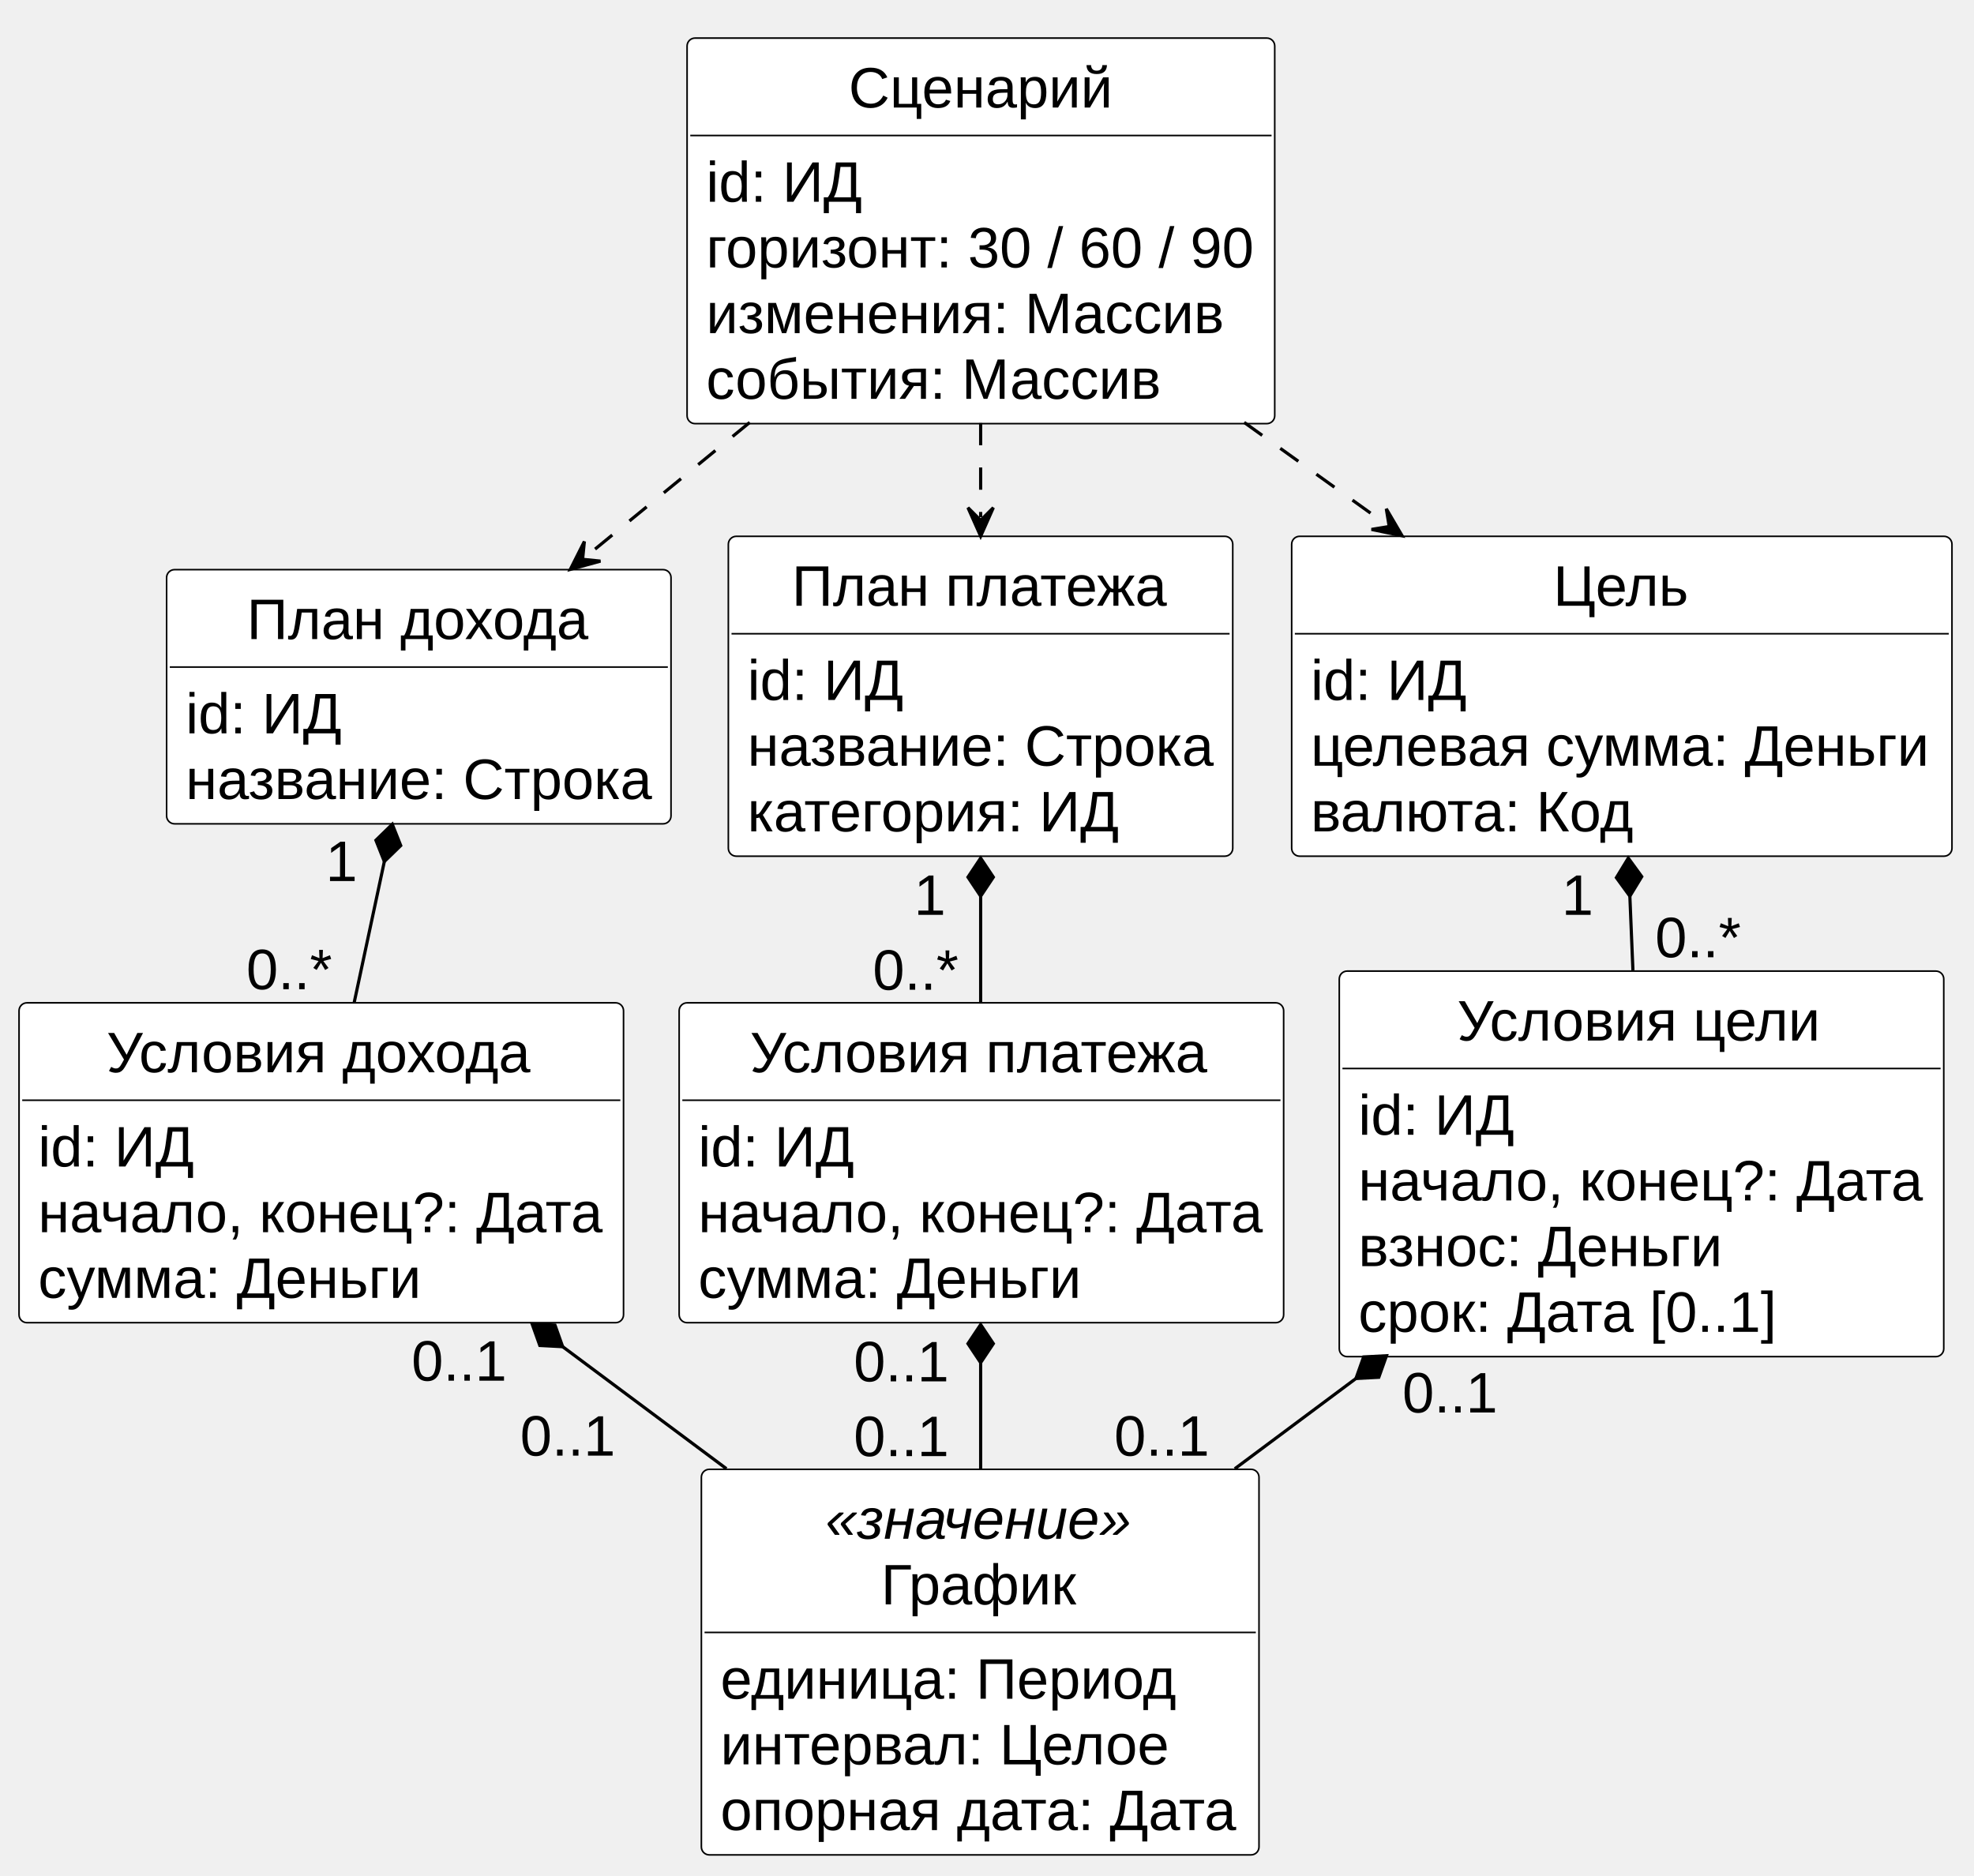
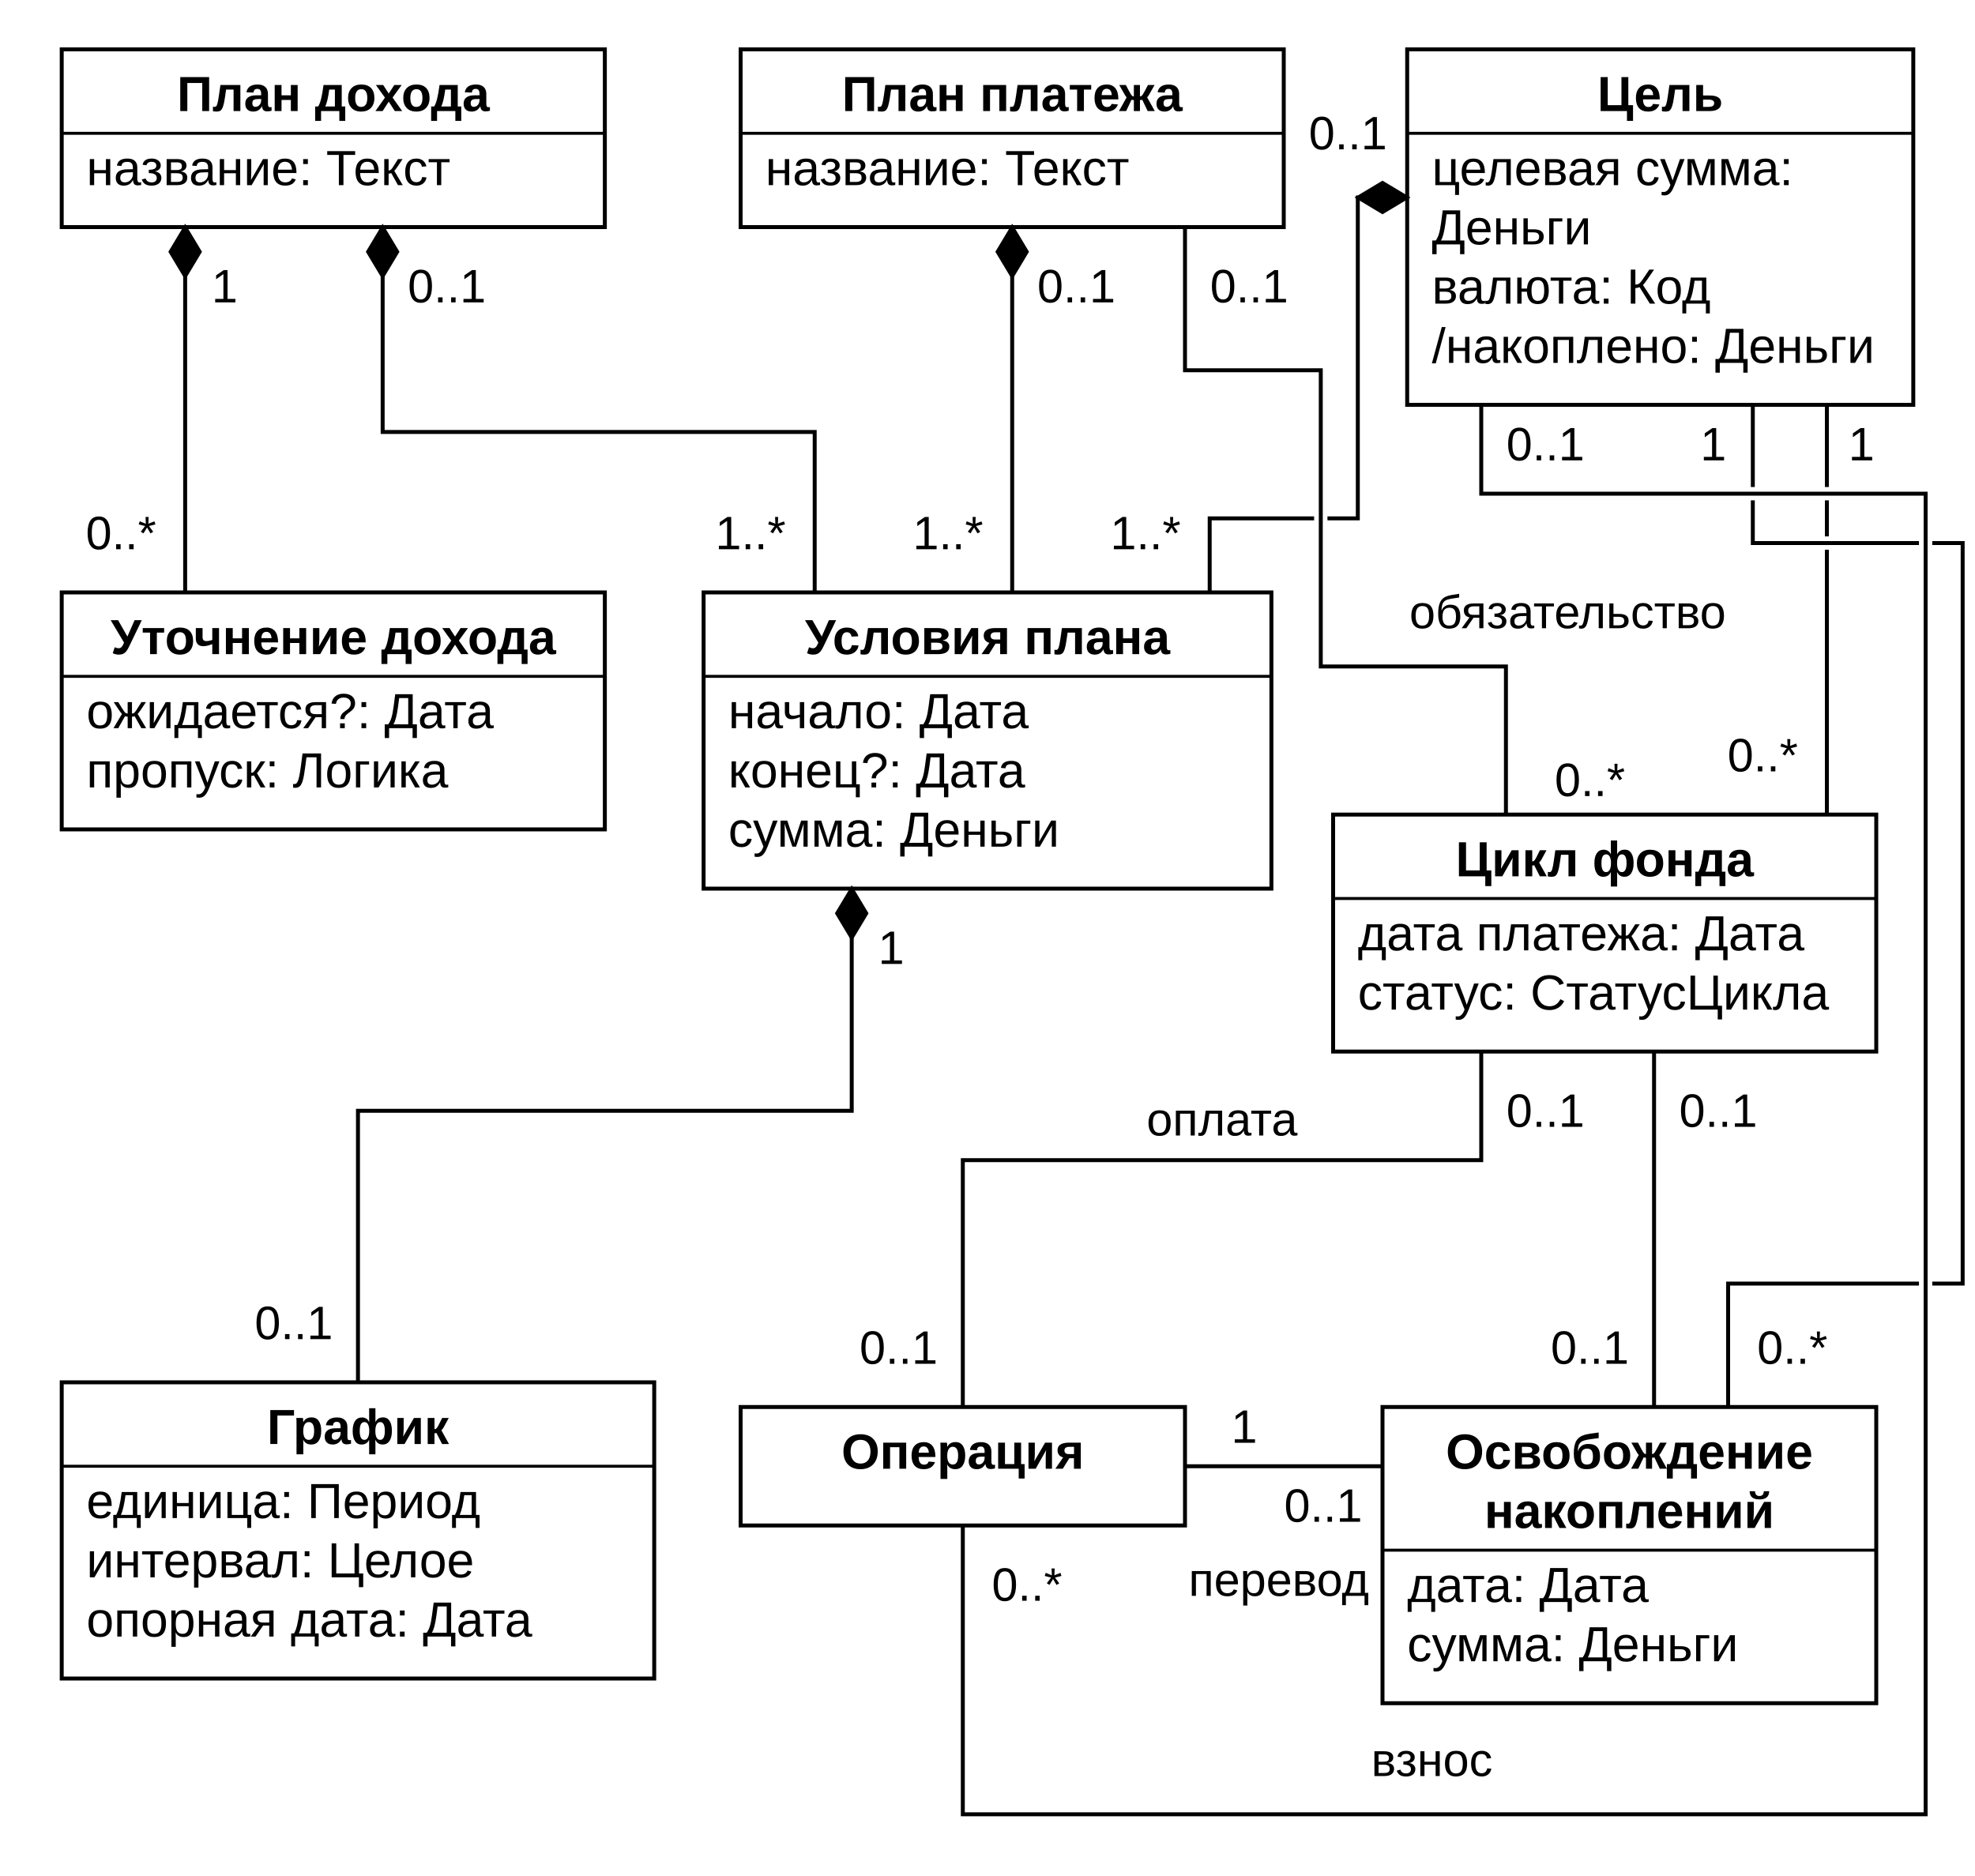
- <svg xmlns="http://www.w3.org/2000/svg" contentStyleType="text/css" data-diagram-type="CLASS" height="591px" preserveAspectRatio="none" style="width:622px;height:591px;background:#FFFFFF;" version="1.1" viewBox="0 0 622 591" width="622px" zoomAndPan="magnify">
-   <defs />
-   <g>
-     <g class="entity" data-qualified-name="Scenario" data-source-line="18" id="ent0002">
-       <rect fill="#FFFFFF" height="121.491" rx="2.5" ry="2.5" style="stroke:#000000;stroke-width:0.5;" width="185.162" x="216.5" y="12" />
-       <text fill="#000000" font-family="Arial" font-size="18" lengthAdjust="spacing" textLength="83.391" x="267.386" y="33.884">Сценарий</text>
-       <line style="stroke:#000000;stroke-width:0.5;" x1="217.5" x2="400.662" y1="42.698" y2="42.698" />
-       <text fill="#000000" font-family="Arial" font-size="18" lengthAdjust="spacing" textLength="49.14" x="222.5" y="63.582">id: ИД</text>
-       <text fill="#000000" font-family="Arial" font-size="18" lengthAdjust="spacing" textLength="173.162" x="222.5" y="84.28">горизонт: 30 / 60 / 90</text>
-       <text fill="#000000" font-family="Arial" font-size="18" lengthAdjust="spacing" textLength="163.011" x="222.5" y="104.978">изменения: Массив</text>
-       <text fill="#000000" font-family="Arial" font-size="18" lengthAdjust="spacing" textLength="142.928" x="222.5" y="125.677">события: Массив</text>
-     </g>
-     <g class="entity" data-qualified-name="Income" data-source-line="24" id="ent0003">
-       <rect fill="#FFFFFF" height="80.095" rx="2.5" ry="2.5" style="stroke:#000000;stroke-width:0.5;" width="158.935" x="52.5" y="179.5" />
-       <text fill="#000000" font-family="Arial" font-size="18" lengthAdjust="spacing" textLength="108.431" x="77.752" y="201.384">План дохода</text>
-       <line style="stroke:#000000;stroke-width:0.5;" x1="53.5" x2="210.435" y1="210.198" y2="210.198" />
-       <text fill="#000000" font-family="Arial" font-size="18" lengthAdjust="spacing" textLength="49.14" x="58.5" y="231.082">id: ИД</text>
-       <text fill="#000000" font-family="Arial" font-size="18" lengthAdjust="spacing" textLength="146.935" x="58.5" y="251.78">название: Строка</text>
-     </g>
-     <g class="entity" data-qualified-name="Payment" data-source-line="28" id="ent0004">
-       <rect fill="#FFFFFF" height="100.793" rx="2.5" ry="2.5" style="stroke:#000000;stroke-width:0.5;" width="158.935" x="229.5" y="169" />
-       <text fill="#000000" font-family="Arial" font-size="18" lengthAdjust="spacing" textLength="118.96" x="249.488" y="190.884">План платежа</text>
-       <line style="stroke:#000000;stroke-width:0.5;" x1="230.5" x2="387.435" y1="199.698" y2="199.698" />
-       <text fill="#000000" font-family="Arial" font-size="18" lengthAdjust="spacing" textLength="49.14" x="235.5" y="220.582">id: ИД</text>
-       <text fill="#000000" font-family="Arial" font-size="18" lengthAdjust="spacing" textLength="146.935" x="235.5" y="241.28">название: Строка</text>
-       <text fill="#000000" font-family="Arial" font-size="18" lengthAdjust="spacing" textLength="117.659" x="235.5" y="261.978">категория: ИД</text>
-     </g>
-     <g class="entity" data-qualified-name="Goal" data-source-line="33" id="ent0005">
-       <rect fill="#FFFFFF" height="100.793" rx="2.5" ry="2.5" style="stroke:#000000;stroke-width:0.5;" width="208.058" x="407" y="169" />
-       <text fill="#000000" font-family="Arial" font-size="18" lengthAdjust="spacing" textLength="43.207" x="489.425" y="190.884">Цель</text>
-       <line style="stroke:#000000;stroke-width:0.5;" x1="408" x2="614.058" y1="199.698" y2="199.698" />
-       <text fill="#000000" font-family="Arial" font-size="18" lengthAdjust="spacing" textLength="49.14" x="413" y="220.582">id: ИД</text>
-       <text fill="#000000" font-family="Arial" font-size="18" lengthAdjust="spacing" textLength="196.058" x="413" y="241.28">целевая сумма: Деньги</text>
-       <text fill="#000000" font-family="Arial" font-size="18" lengthAdjust="spacing" textLength="102.832" x="413" y="261.978">валюта: Код</text>
-     </g>
-     <g class="entity" data-qualified-name="IncomeTerms" data-source-line="38" id="ent0006">
-       <rect fill="#FFFFFF" height="100.793" rx="2.5" ry="2.5" style="stroke:#000000;stroke-width:0.5;" width="190.471" x="6" y="316" />
-       <text fill="#000000" font-family="Arial" font-size="18" lengthAdjust="spacing" textLength="135.352" x="33.56" y="337.884">Условия дохода</text>
-       <line style="stroke:#000000;stroke-width:0.5;" x1="7" x2="195.471" y1="346.698" y2="346.698" />
-       <text fill="#000000" font-family="Arial" font-size="18" lengthAdjust="spacing" textLength="49.14" x="12" y="367.582">id: ИД</text>
-       <text fill="#000000" font-family="Arial" font-size="18" lengthAdjust="spacing" textLength="178.471" x="12" y="388.28">начало, конец?: Дата</text>
-       <text fill="#000000" font-family="Arial" font-size="18" lengthAdjust="spacing" textLength="120.902" x="12" y="408.978">сумма: Деньги</text>
-     </g>
-     <g class="entity" data-qualified-name="PaymentTerms" data-source-line="43" id="ent0007">
-       <rect fill="#FFFFFF" height="100.793" rx="2.5" ry="2.5" style="stroke:#000000;stroke-width:0.5;" width="190.471" x="214" y="316" />
-       <text fill="#000000" font-family="Arial" font-size="18" lengthAdjust="spacing" textLength="145.881" x="236.295" y="337.884">Условия платежа</text>
-       <line style="stroke:#000000;stroke-width:0.5;" x1="215" x2="403.471" y1="346.698" y2="346.698" />
-       <text fill="#000000" font-family="Arial" font-size="18" lengthAdjust="spacing" textLength="49.14" x="220" y="367.582">id: ИД</text>
-       <text fill="#000000" font-family="Arial" font-size="18" lengthAdjust="spacing" textLength="178.471" x="220" y="388.28">начало, конец?: Дата</text>
-       <text fill="#000000" font-family="Arial" font-size="18" lengthAdjust="spacing" textLength="120.902" x="220" y="408.978">сумма: Деньги</text>
-     </g>
-     <g class="entity" data-qualified-name="GoalTerms" data-source-line="48" id="ent0008">
-       <rect fill="#FFFFFF" height="121.491" rx="2.5" ry="2.5" style="stroke:#000000;stroke-width:0.5;" width="190.471" x="422" y="306" />
-       <text fill="#000000" font-family="Arial" font-size="18" lengthAdjust="spacing" textLength="116.191" x="459.14" y="327.884">Условия цели</text>
-       <line style="stroke:#000000;stroke-width:0.5;" x1="423" x2="611.471" y1="336.698" y2="336.698" />
-       <text fill="#000000" font-family="Arial" font-size="18" lengthAdjust="spacing" textLength="49.14" x="428" y="357.582">id: ИД</text>
-       <text fill="#000000" font-family="Arial" font-size="18" lengthAdjust="spacing" textLength="178.471" x="428" y="378.28">начало, конец?: Дата</text>
-       <text fill="#000000" font-family="Arial" font-size="18" lengthAdjust="spacing" textLength="114.908" x="428" y="398.978">взнос: Деньги</text>
-       <text fill="#000000" font-family="Arial" font-size="18" lengthAdjust="spacing" textLength="132.381" x="428" y="419.677">срок: Дата [0..1]</text>
-     </g>
-     <g class="entity" data-qualified-name="Schedule" data-source-line="54" id="ent0009">
-       <rect fill="#FFFFFF" height="121.491" rx="2.5" ry="2.5" style="stroke:#000000;stroke-width:0.5;" width="175.705" x="221" y="463" />
-       <text fill="#000000" font-family="Arial" font-size="18" font-style="italic" lengthAdjust="spacing" textLength="97.559" x="260.073" y="484.884">«значение»</text>
-       <text fill="#000000" font-family="Arial" font-size="18" lengthAdjust="spacing" textLength="62.508" x="277.599" y="505.582">График</text>
-       <line style="stroke:#000000;stroke-width:0.5;" x1="222" x2="395.705" y1="514.396" y2="514.396" />
-       <text fill="#000000" font-family="Arial" font-size="18" lengthAdjust="spacing" textLength="144.413" x="227" y="535.28">единица: Период</text>
-       <text fill="#000000" font-family="Arial" font-size="18" lengthAdjust="spacing" textLength="142.19" x="227" y="555.979">интервал: Целое</text>
-       <text fill="#000000" font-family="Arial" font-size="18" lengthAdjust="spacing" textLength="163.705" x="227" y="576.677">опорная дата: Дата</text>
-     </g>
-     <g class="link" data-entity-1="ent0002" data-entity-2="ent0003" data-link-type="dependency" id="lnk14">
-       <polygon fill="#000000" points="179.706,179.419,189.203,176.81,183.573,176.25,184.133,170.621,179.706,179.419" style="stroke:#000000;stroke-width:1;" />
-       <path d="M236.241,133.105 C217.171,148.727 201.735,161.372 184.347,175.617" fill="none" style="stroke:#000000;stroke-width:1;stroke-dasharray:7,7;" />
-     </g>
-     <g class="link" data-entity-1="ent0002" data-entity-2="ent0004" data-link-type="dependency" id="lnk15">
-       <polygon fill="#000000" points="309,168.967,313,159.967,309,163.967,305,159.967,309,168.967" style="stroke:#000000;stroke-width:1;" />
-       <path d="M309,133.314 C309,145.172 309,151.497 309,162.967" fill="none" style="stroke:#000000;stroke-width:1;stroke-dasharray:7,7;" />
-     </g>
-     <g class="link" data-entity-1="ent0002" data-entity-2="ent0005" data-link-type="dependency" id="lnk16">
-       <polygon fill="#000000" points="441.797,168.824,436.818,160.327,437.735,165.909,432.153,166.826,441.797,168.824" style="stroke:#000000;stroke-width:1;" />
-       <path d="M392.036,133.105 C408.576,144.978 420.906,153.828 436.922,165.325" fill="none" style="stroke:#000000;stroke-width:1;stroke-dasharray:7,7;" />
-     </g>
-     <g class="link" data-entity-1="ent0003" data-entity-2="ent0006" data-link-type="composition" id="lnk17">
-       <polygon fill="#000000" points="123.611,259.739,118.445,264.77,121.102,271.474,126.268,266.443,123.611,259.739" style="stroke:#000000;stroke-width:1;" />
-       <path d="M121.102,271.474 C117.408,288.752 115.535,297.512 111.617,315.839" fill="none" style="stroke:#000000;stroke-width:1;" />
-       <text fill="#000000" font-family="Arial" font-size="18" lengthAdjust="spacing" textLength="27.018" x="77.617" y="311.722" data-label-position="clearance-v2">0..*</text>
-       <text fill="#000000" font-family="Arial" font-size="18" lengthAdjust="spacing" textLength="10.011" x="102.611" y="277.623" data-label-position="clearance-v2">1</text>
-     </g>
-     <g class="link" data-entity-1="ent0004" data-entity-2="ent0007" data-link-type="composition" id="lnk18">
-       <polygon fill="#000000" points="309,270.401,305,276.401,309,282.401,313,276.401,309,270.401" style="stroke:#000000;stroke-width:1;" />
-       <path d="M309,282.401 C309,297.147 309,301.278 309,315.998" fill="none" style="stroke:#000000;stroke-width:1;" />
-       <text fill="#000000" font-family="Arial" font-size="18" lengthAdjust="spacing" textLength="27.018" x="275" y="311.882" data-label-position="clearance-v2">0..*</text>
-       <text fill="#000000" font-family="Arial" font-size="18" lengthAdjust="spacing" textLength="10.011" x="288" y="288.285" data-label-position="clearance-v2">1</text>
-     </g>
-     <g class="link" data-entity-1="ent0005" data-entity-2="ent0008" data-link-type="composition" id="lnk19">
-       <polygon fill="#000000" points="513.065,270.401,509.316,276.561,513.561,282.39,517.309,276.23,513.065,270.401" style="stroke:#000000;stroke-width:1;" />
-       <path d="M513.561,282.39 C514.032,293.777 514.041,294.001 514.528,305.753" fill="none" style="stroke:#000000;stroke-width:1;" />
-       <text fill="#000000" font-family="Arial" font-size="18" lengthAdjust="spacing" textLength="27.018" x="521.528" y="301.637" data-label-position="clearance-v2">0..*</text>
-       <text fill="#000000" font-family="Arial" font-size="18" lengthAdjust="spacing" textLength="10.011" x="492.065" y="288.285" data-label-position="clearance-v2">1</text>
-     </g>
-     <g class="link" data-entity-1="ent0006" data-entity-2="ent0009" data-link-type="composition" id="lnk20">
-       <polygon fill="#000000" points="167.671,417.183,170.092,423.975,177.293,424.353,174.872,417.56,167.671,417.183" style="stroke:#000000;stroke-width:1;" />
-       <path d="M177.293,424.353 C196.78,438.875 208.662,447.729 228.891,462.803" fill="none" style="stroke:#000000;stroke-width:1;" />
-       <text fill="#000000" font-family="Arial" font-size="18" lengthAdjust="spacing" textLength="30.023" x="163.891" y="458.687" data-label-position="clearance-v2">0..1</text>
-       <text fill="#000000" font-family="Arial" font-size="18" lengthAdjust="spacing" textLength="30.023" x="129.671" y="435.066" data-label-position="clearance-v2">0..1</text>
-     </g>
-     <g class="link" data-entity-1="ent0007" data-entity-2="ent0009" data-link-type="composition" id="lnk21">
-       <polygon fill="#000000" points="309,417.396,305,423.396,309,429.396,313,423.396,309,417.396" style="stroke:#000000;stroke-width:1;" />
-       <path d="M309,429.396 C309,443.91 309,447.909 309,462.954" fill="none" style="stroke:#000000;stroke-width:1;" />
-       <text fill="#000000" font-family="Arial" font-size="18" lengthAdjust="spacing" textLength="30.023" x="269" y="458.838" data-label-position="clearance-v2">0..1</text>
-       <text fill="#000000" font-family="Arial" font-size="18" lengthAdjust="spacing" textLength="30.023" x="269" y="435.28" data-label-position="clearance-v2">0..1</text>
-     </g>
-     <g class="link" data-entity-1="ent0008" data-entity-2="ent0009" data-link-type="composition" id="lnk22">
-       <polygon fill="#000000" points="436.879,427.205,429.678,427.583,427.257,434.376,434.458,433.998,436.879,427.205" style="stroke:#000000;stroke-width:1;" />
-       <path d="M427.257,434.376 C411.579,446.059 404.757,451.143 389.079,462.825" fill="none" style="stroke:#000000;stroke-width:1;" />
-       <text fill="#000000" font-family="Arial" font-size="18" lengthAdjust="spacing" textLength="30.023" x="351.079" y="458.709" data-label-position="clearance-v2">0..1</text>
-       <text fill="#000000" font-family="Arial" font-size="18" lengthAdjust="spacing" textLength="30.023" x="441.879" y="445.089" data-label-position="clearance-v2">0..1</text>
+ <svg xmlns="http://www.w3.org/2000/svg" width="800" height="760" viewBox="0 0 800 760" data-diagram="09-domain-plans">
+   <rect width="800" height="760" fill="white" />
+   <g font-family="Arial" fill="black">
+     <g data-relation="P1" data-source="Income" data-target="Terms" data-kind="composition">
+       <polyline points="155,92 155,175 330,175 330,240" fill="none" stroke="white" stroke-width="5.4" />
+       <polyline points="155,92 155,175 330,175 330,240" fill="none" stroke="black" stroke-width="1.6" />
+     </g>
+     <g data-relation="P2" data-source="Payment" data-target="Terms" data-kind="composition">
+       <polyline points="410,92 410,240" fill="none" stroke="white" stroke-width="5.4" />
+       <polyline points="410,92 410,240" fill="none" stroke="black" stroke-width="1.6" />
+     </g>
+     <g data-relation="P3" data-source="Goal" data-target="Terms" data-kind="composition">
+       <polyline points="570,80 550,80 550,210 490,210 490,240" fill="none" stroke="white" stroke-width="5.4" />
+       <polyline points="570,80 550,80 550,210 490,210 490,240" fill="none" stroke="black" stroke-width="1.6" />
+     </g>
+     <g data-relation="P4" data-source="Terms" data-target="Schedule" data-kind="composition">
+       <polyline points="345,360 345,450 145,450 145,560" fill="none" stroke="white" stroke-width="5.4" />
+       <polyline points="345,360 345,450 145,450 145,560" fill="none" stroke="black" stroke-width="1.6" />
+     </g>
+     <g data-relation="P5" data-source="Income" data-target="IncomeOverride" data-kind="composition">
+       <polyline points="75,92 75,240" fill="none" stroke="white" stroke-width="5.4" />
+       <polyline points="75,92 75,240" fill="none" stroke="black" stroke-width="1.6" />
+     </g>
+     <g data-relation="P6" data-source="Goal" data-target="FundCycle" data-kind="association">
+       <polyline points="740,164 740,330" fill="none" stroke="white" stroke-width="5.4" />
+       <polyline points="740,164 740,330" fill="none" stroke="black" stroke-width="1.6" />
+     </g>
+     <g data-relation="P7" data-source="Goal" data-target="Release" data-kind="association">
+       <polyline points="710,164 710,220 795,220 795,520 700,520 700,570" fill="none" stroke="white" stroke-width="5.4" />
+       <polyline points="710,164 710,220 795,220 795,520 700,520 700,570" fill="none" stroke="black" stroke-width="1.6" />
+     </g>
+     <g data-relation="P8" data-source="FundCycle" data-target="Release" data-kind="association">
+       <polyline points="670,426 670,570" fill="none" stroke="white" stroke-width="5.4" />
+       <polyline points="670,426 670,570" fill="none" stroke="black" stroke-width="1.6" />
+     </g>
+     <g data-relation="P9" data-source="Transaction" data-target="Release" data-kind="association">
+       <polyline points="480,594 560,594" fill="none" stroke="white" stroke-width="5.4" />
+       <polyline points="480,594 560,594" fill="none" stroke="black" stroke-width="1.6" />
+     </g>
+     <g data-relation="P10" data-source="Payment" data-target="FundCycle" data-kind="association">
+       <polyline points="480,92 480,150 535,150 535,270 610,270 610,330" fill="none" stroke="white" stroke-width="5.4" />
+       <polyline points="480,92 480,150 535,150 535,270 610,270 610,330" fill="none" stroke="black" stroke-width="1.6" />
+     </g>
+     <g data-relation="P11" data-source="Transaction" data-target="FundCycle" data-kind="association">
+       <polyline points="390,570 390,470 600,470 600,426" fill="none" stroke="white" stroke-width="5.4" />
+       <polyline points="390,570 390,470 600,470 600,426" fill="none" stroke="black" stroke-width="1.6" />
+     </g>
+     <g data-relation="P12" data-source="Goal" data-target="Transaction" data-kind="association">
+       <polyline points="600,164 600,200 780,200 780,735 390,735 390,618" fill="none" stroke="white" stroke-width="5.4" />
+       <polyline points="600,164 600,200 780,200 780,735 390,735 390,618" fill="none" stroke="black" stroke-width="1.6" />
+     </g>
+     <g data-class="Income">
+       <rect x="25" y="20" width="220" height="72" fill="white" stroke="black" stroke-width="1.6" />
+       <text x="135" y="45" font-size="20" font-weight="bold" text-anchor="middle" data-class-title="true">План дохода</text>
+       <path d="M25 54 H245" stroke="black" stroke-width="1.2" />
+       <text x="35" y="75" font-size="20" data-attribute="0">название: Текст</text>
+     </g>
+     <g data-class="Payment">
+       <rect x="300" y="20" width="220" height="72" fill="white" stroke="black" stroke-width="1.6" />
+       <text x="410" y="45" font-size="20" font-weight="bold" text-anchor="middle" data-class-title="true">План платежа</text>
+       <path d="M300 54 H520" stroke="black" stroke-width="1.2" />
+       <text x="310" y="75" font-size="20" data-attribute="0">название: Текст</text>
+     </g>
+     <g data-class="Goal">
+       <rect x="570" y="20" width="205" height="144" fill="white" stroke="black" stroke-width="1.6" />
+       <text x="672.5" y="45" font-size="20" font-weight="bold" text-anchor="middle" data-class-title="true">Цель</text>
+       <path d="M570 54 H775" stroke="black" stroke-width="1.2" />
+       <text x="580" y="75" font-size="20" data-attribute="0">целевая сумма:</text>
+       <text x="580" y="99" font-size="20" data-attribute="0">Деньги</text>
+       <text x="580" y="123" font-size="20" data-attribute="1">валюта: Код</text>
+       <text x="580" y="147" font-size="20" data-attribute="2">/накоплено: Деньги</text>
+     </g>
+     <g data-class="Terms">
+       <rect x="285" y="240" width="230" height="120" fill="white" stroke="black" stroke-width="1.6" />
+       <text x="400" y="265" font-size="20" font-weight="bold" text-anchor="middle" data-class-title="true">Условия плана</text>
+       <path d="M285 274 H515" stroke="black" stroke-width="1.2" />
+       <text x="295" y="295" font-size="20" data-attribute="0">начало: Дата</text>
+       <text x="295" y="319" font-size="20" data-attribute="1">конец?: Дата</text>
+       <text x="295" y="343" font-size="20" data-attribute="2">сумма: Деньги</text>
+     </g>
+     <g data-class="Schedule">
+       <rect x="25" y="560" width="240" height="120" fill="white" stroke="black" stroke-width="1.6" />
+       <text x="145" y="585" font-size="20" font-weight="bold" text-anchor="middle" data-class-title="true">График</text>
+       <path d="M25 594 H265" stroke="black" stroke-width="1.2" />
+       <text x="35" y="615" font-size="20" data-attribute="0">единица: Период</text>
+       <text x="35" y="639" font-size="20" data-attribute="1">интервал: Целое</text>
+       <text x="35" y="663" font-size="20" data-attribute="2">опорная дата: Дата</text>
+     </g>
+     <g data-class="FundCycle">
+       <rect x="540" y="330" width="220" height="96" fill="white" stroke="black" stroke-width="1.6" />
+       <text x="650" y="355" font-size="20" font-weight="bold" text-anchor="middle" data-class-title="true">Цикл фонда</text>
+       <path d="M540 364 H760" stroke="black" stroke-width="1.2" />
+       <text x="550" y="385" font-size="20" data-attribute="0">дата платежа: Дата</text>
+       <text x="550" y="409" font-size="20" data-attribute="1">статус: СтатусЦикла</text>
+     </g>
+     <g data-class="Release">
+       <rect x="560" y="570" width="200" height="120" fill="white" stroke="black" stroke-width="1.6" />
+       <text x="660" y="595" font-size="20" font-weight="bold" text-anchor="middle" data-class-title="true">Освобождение</text>
+       <text x="660" y="619" font-size="20" font-weight="bold" text-anchor="middle" data-class-title="true">накоплений</text>
+       <path d="M560 628 H760" stroke="black" stroke-width="1.2" />
+       <text x="570" y="649" font-size="20" data-attribute="0">дата: Дата</text>
+       <text x="570" y="673" font-size="20" data-attribute="1">сумма: Деньги</text>
+     </g>
+     <g data-class="Transaction">
+       <rect x="300" y="570" width="180" height="48" fill="white" stroke="black" stroke-width="1.6" />
+       <text x="390" y="595" font-size="20" font-weight="bold" text-anchor="middle" data-class-title="true">Операция</text>
+     </g>
+     <g data-class="IncomeOverride">
+       <rect x="25" y="240" width="220" height="96" fill="white" stroke="black" stroke-width="1.6" />
+       <text x="135" y="265" font-size="20" font-weight="bold" text-anchor="middle" data-class-title="true">Уточнение дохода</text>
+       <path d="M25 274 H245" stroke="black" stroke-width="1.2" />
+       <text x="35" y="295" font-size="20" data-attribute="0">ожидается?: Дата</text>
+       <text x="35" y="319" font-size="20" data-attribute="1">пропуск: Логика</text>
+     </g>
+     <g data-composition="P1">
+       <polygon points="155,92 149,102 155,112 161,102" fill="black" stroke="black" stroke-width="1.4" />
+     </g>
+     <g data-composition="P2">
+       <polygon points="410,92 404,102 410,112 416,102" fill="black" stroke="black" stroke-width="1.4" />
+     </g>
+     <g data-composition="P3">
+       <polygon points="570,80 560,74 550,80 560,86" fill="black" stroke="black" stroke-width="1.4" />
+     </g>
+     <g data-composition="P4">
+       <polygon points="345,360 339,370 345,380 351,370" fill="black" stroke="black" stroke-width="1.4" />
+     </g>
+     <g data-composition="P5">
+       <polygon points="75,92 69,102 75,112 81,102" fill="black" stroke="black" stroke-width="1.4" />
+     </g>
+     <g data-label-relation="P1">
+       <rect x="164.5" y="104.5" width="33" height="23" fill="white" />
+       <text x="181" y="122.5" font-size="19" text-anchor="middle" data-label-kind="sourceCardinality">0..1</text>
+     </g>
+     <g data-label-relation="P1">
+       <rect x="289" y="204.5" width="30" height="23" fill="white" />
+       <text x="304" y="222.5" font-size="19" text-anchor="middle" data-label-kind="targetCardinality">1..*</text>
+     </g>
+     <g data-label-relation="P2">
+       <rect x="419.5" y="104.5" width="33" height="23" fill="white" />
+       <text x="436" y="122.5" font-size="19" text-anchor="middle" data-label-kind="sourceCardinality">0..1</text>
+     </g>
+     <g data-label-relation="P2">
+       <rect x="369" y="204.5" width="30" height="23" fill="white" />
+       <text x="384" y="222.5" font-size="19" text-anchor="middle" data-label-kind="targetCardinality">1..*</text>
+     </g>
+     <g data-label-relation="P3">
+       <rect x="529.5" y="42.5" width="33" height="23" fill="white" />
+       <text x="546" y="60.5" font-size="19" text-anchor="middle" data-label-kind="sourceCardinality">0..1</text>
+     </g>
+     <g data-label-relation="P3">
+       <rect x="449" y="204.5" width="30" height="23" fill="white" />
+       <text x="464" y="222.5" font-size="19" text-anchor="middle" data-label-kind="targetCardinality">1..*</text>
+     </g>
+     <g data-label-relation="P4">
+       <rect x="356" y="372.5" width="10" height="23" fill="white" />
+       <text x="361" y="390.5" font-size="19" text-anchor="middle" data-label-kind="sourceCardinality">1</text>
+     </g>
+     <g data-label-relation="P4">
+       <rect x="102.5" y="524.5" width="33" height="23" fill="white" />
+       <text x="119" y="542.5" font-size="19" text-anchor="middle" data-label-kind="targetCardinality">0..1</text>
+     </g>
+     <g data-label-relation="P5">
+       <rect x="86" y="104.5" width="10" height="23" fill="white" />
+       <text x="91" y="122.5" font-size="19" text-anchor="middle" data-label-kind="sourceCardinality">1</text>
+     </g>
+     <g data-label-relation="P5">
+       <rect x="33" y="204.5" width="32" height="23" fill="white" />
+       <text x="49" y="222.5" font-size="19" text-anchor="middle" data-label-kind="targetCardinality">0..*</text>
+     </g>
+     <g data-label-relation="P6">
+       <rect x="749" y="168.5" width="10" height="23" fill="white" />
+       <text x="754" y="186.5" font-size="19" text-anchor="middle" data-label-kind="sourceCardinality">1</text>
+     </g>
+     <g data-label-relation="P6">
+       <rect x="698" y="294.5" width="32" height="23" fill="white" />
+       <text x="714" y="312.5" font-size="19" text-anchor="middle" data-label-kind="targetCardinality">0..*</text>
+     </g>
+     <g data-label-relation="P7">
+       <rect x="689" y="168.5" width="10" height="23" fill="white" />
+       <text x="694" y="186.5" font-size="19" text-anchor="middle" data-label-kind="sourceCardinality">1</text>
+     </g>
+     <g data-label-relation="P7">
+       <rect x="710" y="534.5" width="32" height="23" fill="white" />
+       <text x="726" y="552.5" font-size="19" text-anchor="middle" data-label-kind="targetCardinality">0..*</text>
+     </g>
+     <g data-label-relation="P8">
+       <rect x="679.5" y="438.5" width="33" height="23" fill="white" />
+       <text x="696" y="456.5" font-size="19" text-anchor="middle" data-label-kind="sourceCardinality">0..1</text>
+     </g>
+     <g data-label-relation="P8">
+       <rect x="627.5" y="534.5" width="33" height="23" fill="white" />
+       <text x="644" y="552.5" font-size="19" text-anchor="middle" data-label-kind="targetCardinality">0..1</text>
+     </g>
+     <g data-label-relation="P9">
+       <rect x="499" y="566.5" width="10" height="23" fill="white" />
+       <text x="504" y="584.5" font-size="19" text-anchor="middle" data-label-kind="sourceCardinality">1</text>
+     </g>
+     <g data-label-relation="P9">
+       <rect x="519.5" y="598.5" width="33" height="23" fill="white" />
+       <text x="536" y="616.5" font-size="19" text-anchor="middle" data-label-kind="targetCardinality">0..1</text>
+     </g>
+     <g data-label-relation="P9">
+       <rect x="479.5" y="628.5" width="77" height="23" fill="white" />
+       <text x="518" y="646.5" font-size="19" text-anchor="middle" data-label-kind="role">перевод</text>
+     </g>
+     <g data-label-relation="P10">
+       <rect x="489.5" y="104.5" width="33" height="23" fill="white" />
+       <text x="506" y="122.5" font-size="19" text-anchor="middle" data-label-kind="sourceCardinality">0..1</text>
+     </g>
+     <g data-label-relation="P10">
+       <rect x="628" y="304.5" width="32" height="23" fill="white" />
+       <text x="644" y="322.5" font-size="19" text-anchor="middle" data-label-kind="targetCardinality">0..*</text>
+     </g>
+     <g data-label-relation="P10">
+       <rect x="569" y="236.5" width="132" height="23" fill="white" />
+       <text x="635" y="254.5" font-size="19" text-anchor="middle" data-label-kind="role">обязательство</text>
+     </g>
+     <g data-label-relation="P11">
+       <rect x="347.5" y="534.5" width="33" height="23" fill="white" />
+       <text x="364" y="552.5" font-size="19" text-anchor="middle" data-label-kind="sourceCardinality">0..1</text>
+     </g>
+     <g data-label-relation="P11">
+       <rect x="609.5" y="438.5" width="33" height="23" fill="white" />
+       <text x="626" y="456.5" font-size="19" text-anchor="middle" data-label-kind="targetCardinality">0..1</text>
+     </g>
+     <g data-label-relation="P11">
+       <rect x="463" y="442" width="64" height="23" fill="white" />
+       <text x="495" y="460" font-size="19" text-anchor="middle" data-label-kind="role">оплата</text>
+     </g>
+     <g data-label-relation="P12">
+       <rect x="609.5" y="168.5" width="33" height="23" fill="white" />
+       <text x="626" y="186.5" font-size="19" text-anchor="middle" data-label-kind="sourceCardinality">0..1</text>
+     </g>
+     <g data-label-relation="P12">
+       <rect x="400" y="630.5" width="32" height="23" fill="white" />
+       <text x="416" y="648.5" font-size="19" text-anchor="middle" data-label-kind="targetCardinality">0..*</text>
+     </g>
+     <g data-label-relation="P12">
+       <rect x="553.5" y="701.5" width="53" height="23" fill="white" />
+       <text x="580" y="719.5" font-size="19" text-anchor="middle" data-label-kind="role">взнос</text>
    </g>
  </g>
</svg>
